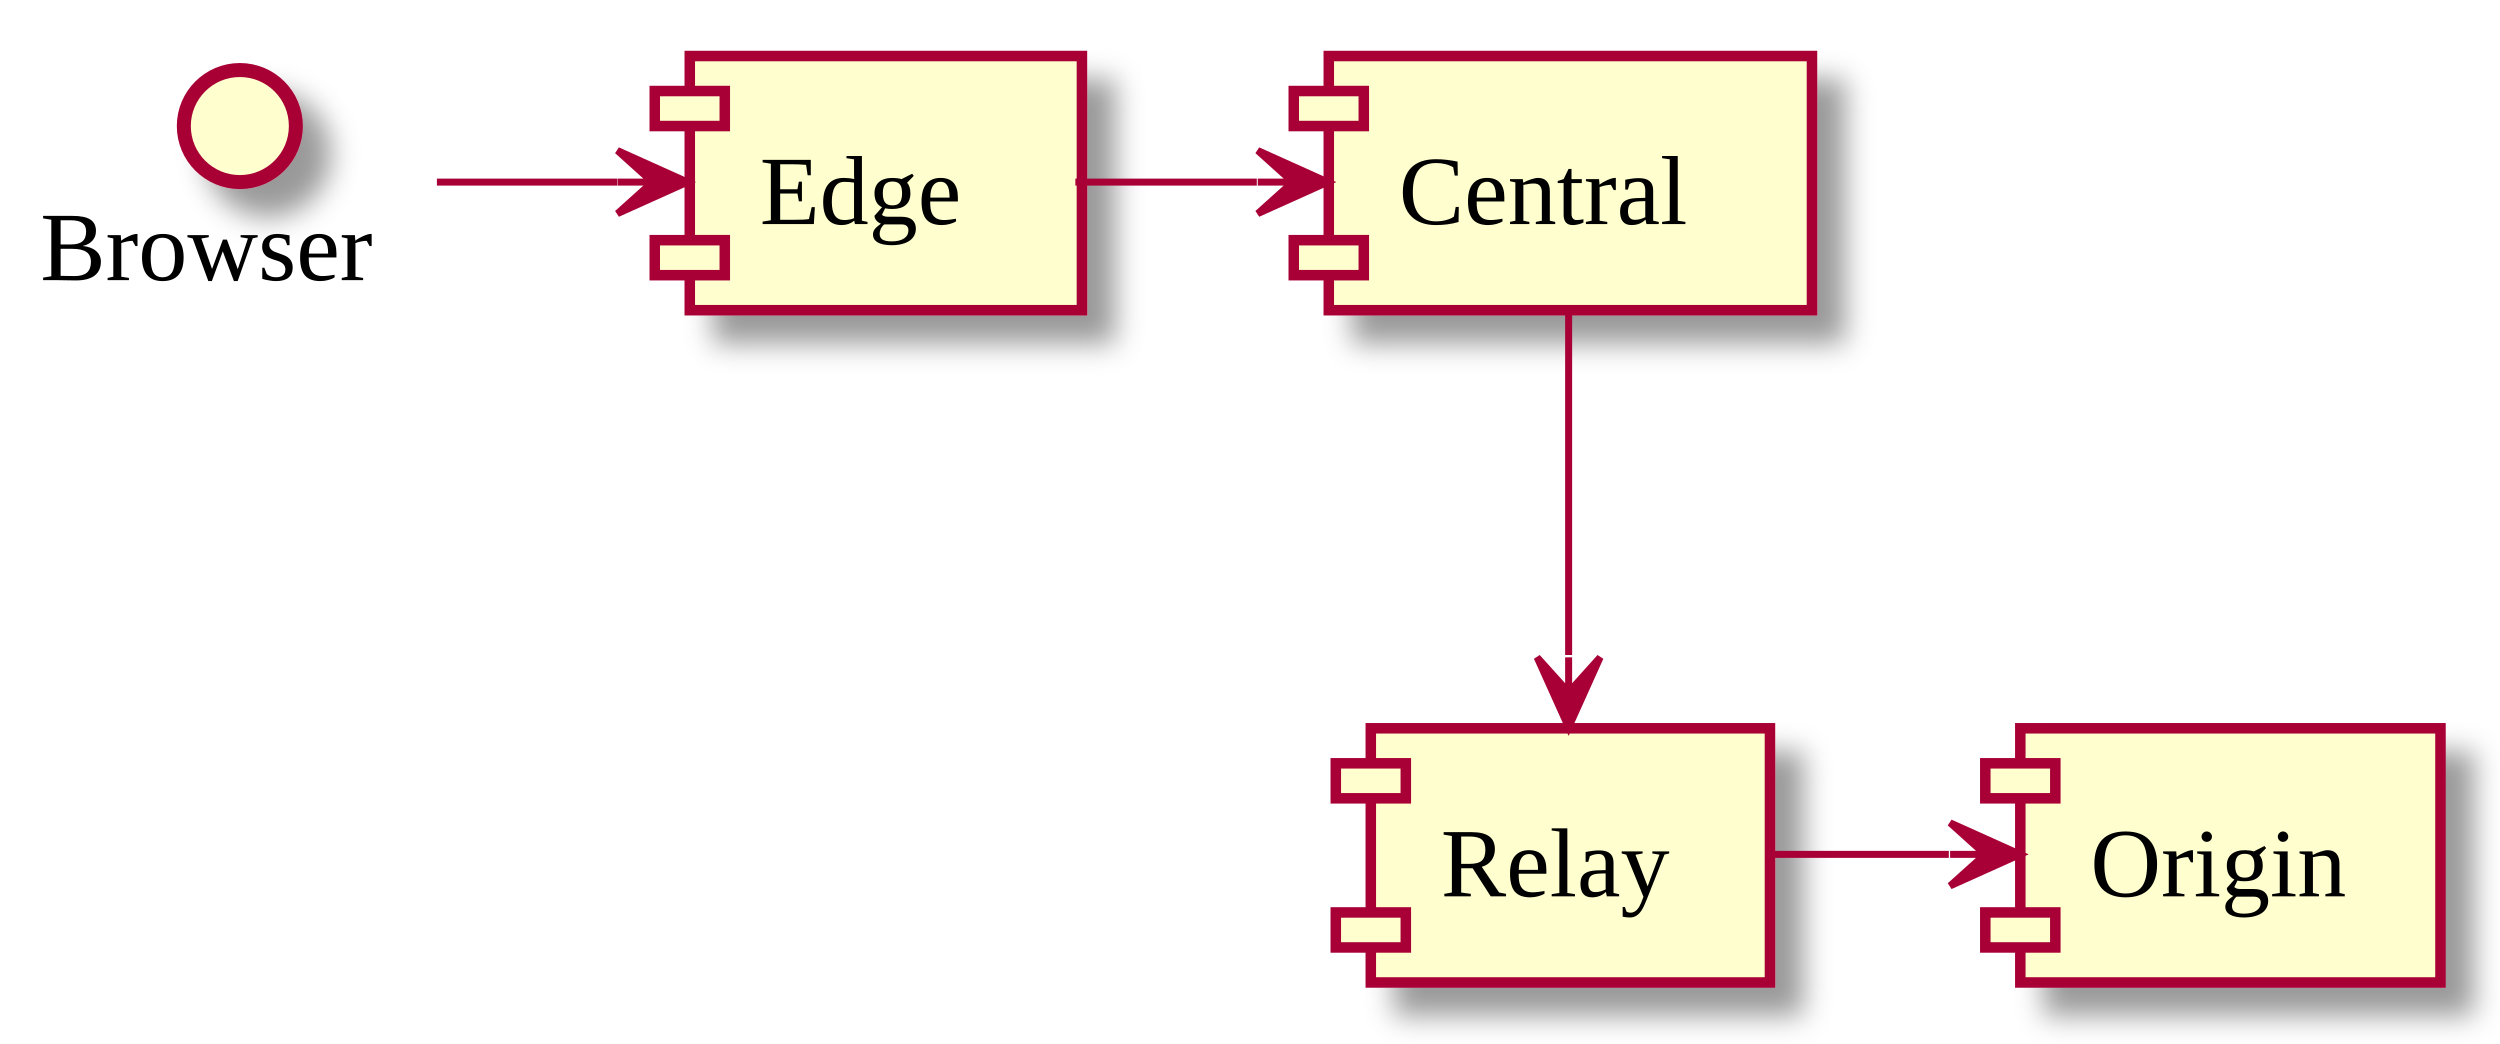
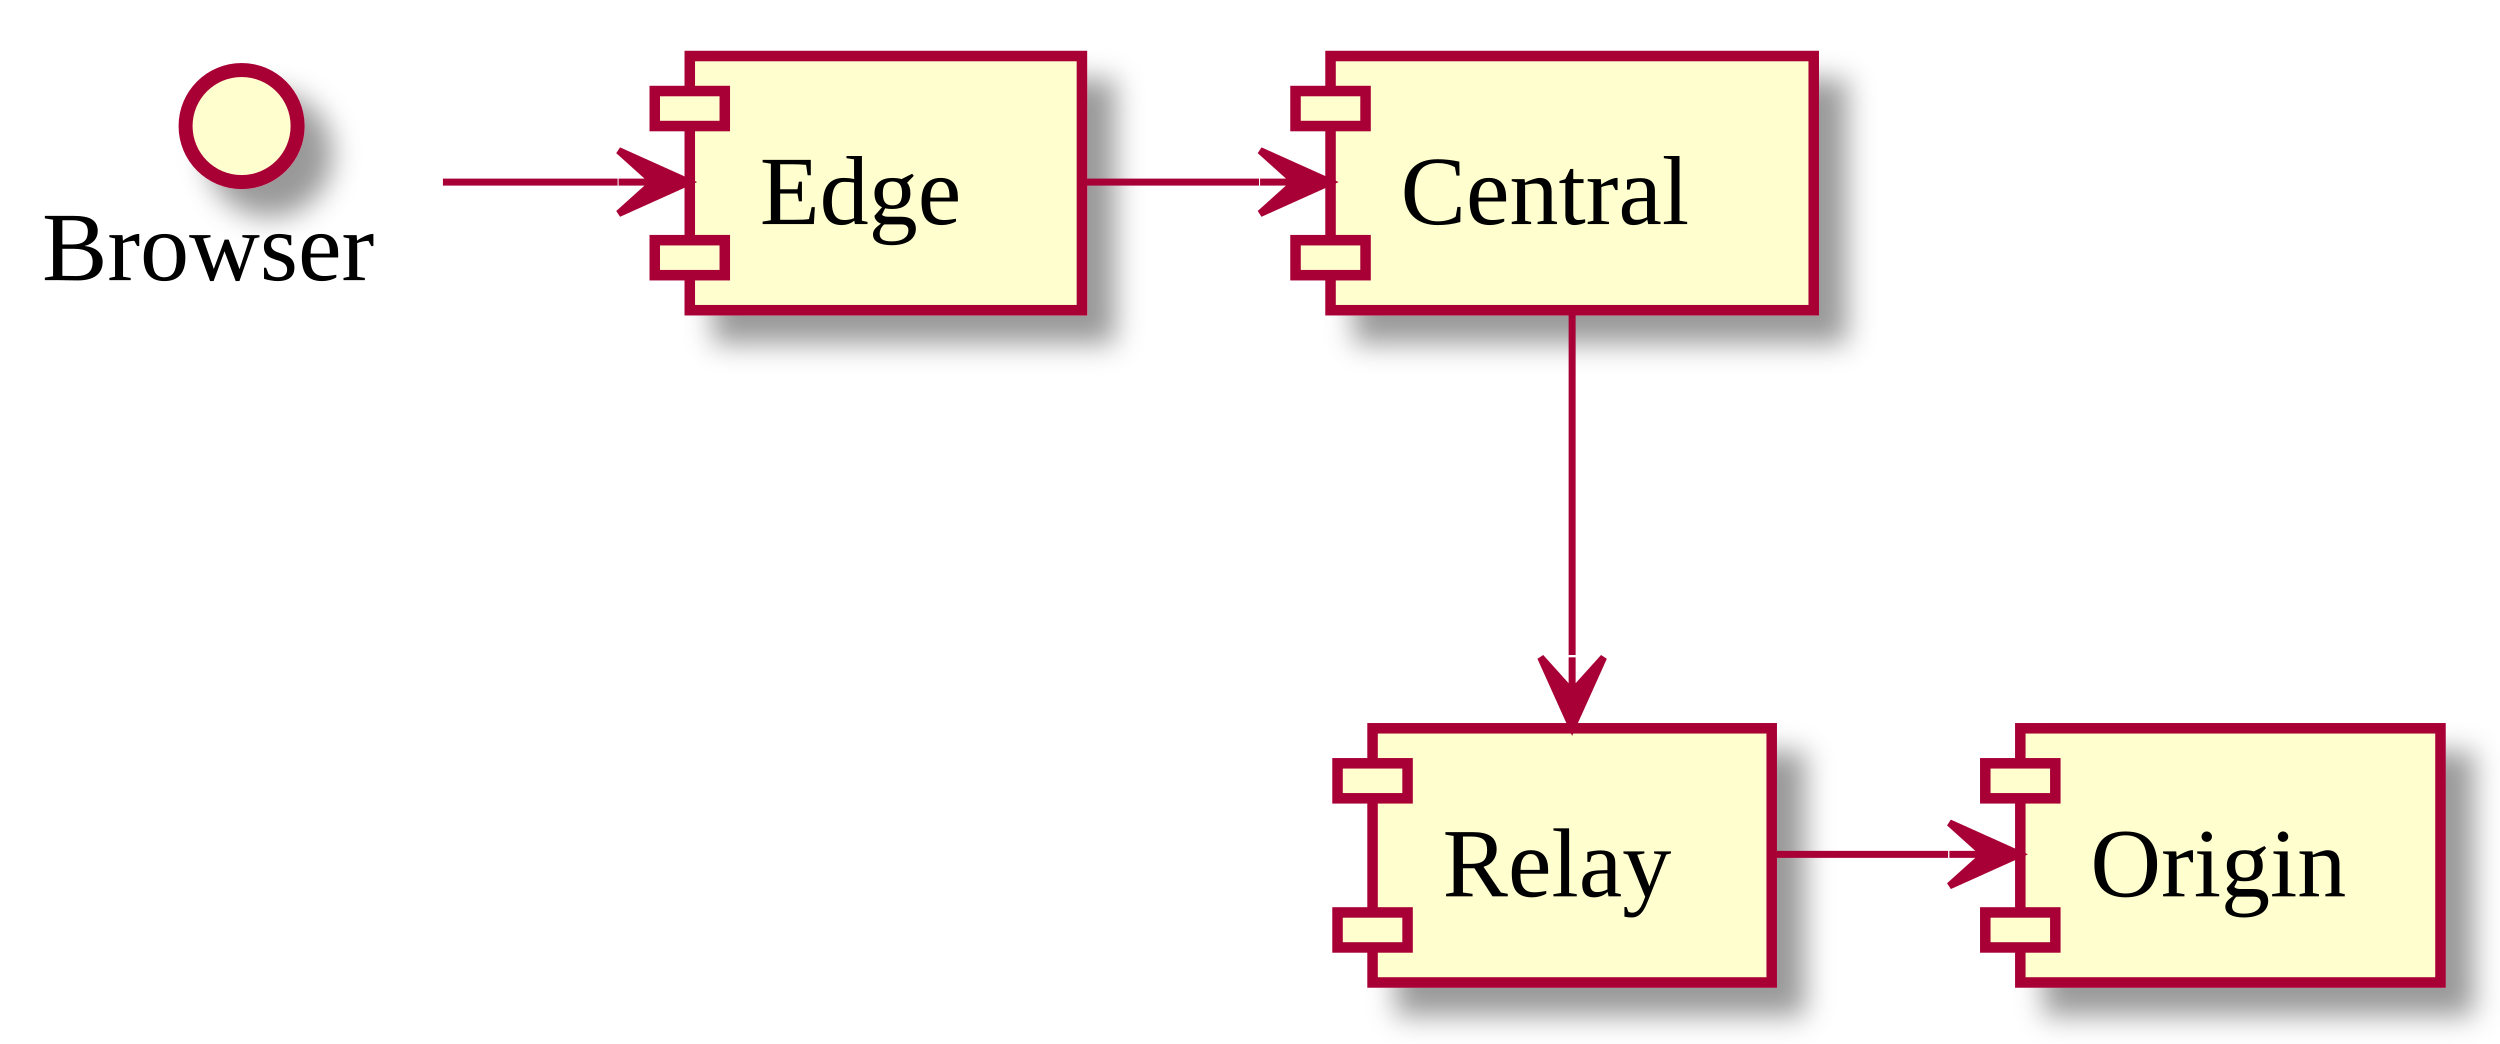
<svg xmlns="http://www.w3.org/2000/svg" height="149pt" style="width:357px;height:149px;" version="1.1" viewBox="0 0 357 149" width="357pt">
  <defs>
    <filter height="300%" id="f1" width="300%" x="-1" y="-1">
      <feGaussianBlur result="blurOut" stdDeviation="2" />
      <feColorMatrix in="blurOut" result="blurOut2" type="matrix" values="0 0 0 0 0 0 0 0 0 0 0 0 0 0 0 0 0 0 .4 0" />
      <feOffset dx="4" dy="4" in="blurOut2" result="blurOut3" />
      <feBlend in="SourceGraphic" in2="blurOut3" mode="normal" />
    </filter>
  </defs>
  <g>
-     <ellipse cx="34.25" cy="18.0" fill="#FEFECE" filter="url(#f1)" rx="8.0" ry="8.0" style="stroke: #A80036; stroke-width: 2.0;" />
-     <text fill="#000000" font-size="14" lengthAdjust="spacingAndGlyphs" textLength="57.0" x="5.75" y="40.0">Browser</text>
+     <ellipse cx="34.5" cy="18.0" fill="#FEFECE" filter="url(#f1)" rx="8.0" ry="8.0" style="stroke: #A80036; stroke-width: 2.0;" />
+     <text fill="#000000" font-size="14" lengthAdjust="spacingAndGlyphs" textLength="57.0" x="6.0" y="40.0">Browser</text>
    <rect fill="#FEFECE" filter="url(#f1)" height="36.297" style="stroke: #A80036; stroke-width: 1.5;" width="56.0" x="98.5" y="8.0" />
    <rect fill="#FEFECE" height="5.0" style="stroke: #A80036; stroke-width: 1.5;" width="10.0" x="93.5" y="13.0" />
    <rect fill="#FEFECE" height="5.0" style="stroke: #A80036; stroke-width: 1.5;" width="10.0" x="93.5" y="34.297" />
    <text fill="#000000" font-size="14" lengthAdjust="spacingAndGlyphs" textLength="36.0" x="108.5" y="32.0">Edge</text>
-     <rect fill="#FEFECE" filter="url(#f1)" height="36.297" style="stroke: #A80036; stroke-width: 1.5;" width="69.0" x="189.75" y="8.0" />
-     <rect fill="#FEFECE" height="5.0" style="stroke: #A80036; stroke-width: 1.5;" width="10.0" x="184.75" y="13.0" />
-     <rect fill="#FEFECE" height="5.0" style="stroke: #A80036; stroke-width: 1.5;" width="10.0" x="184.75" y="34.297" />
-     <text fill="#000000" font-size="14" lengthAdjust="spacingAndGlyphs" textLength="49.0" x="199.75" y="32.0">Central</text>
-     <rect fill="#FEFECE" filter="url(#f1)" height="36.297" style="stroke: #A80036; stroke-width: 1.5;" width="57.0" x="195.75" y="104.0" />
-     <rect fill="#FEFECE" height="5.0" style="stroke: #A80036; stroke-width: 1.5;" width="10.0" x="190.75" y="109.0" />
-     <rect fill="#FEFECE" height="5.0" style="stroke: #A80036; stroke-width: 1.5;" width="10.0" x="190.75" y="130.297" />
-     <text fill="#000000" font-size="14" lengthAdjust="spacingAndGlyphs" textLength="37.0" x="205.75" y="128.0">Relay</text>
+     <rect fill="#FEFECE" filter="url(#f1)" height="36.297" style="stroke: #A80036; stroke-width: 1.5;" width="69.0" x="190.0" y="8.0" />
+     <rect fill="#FEFECE" height="5.0" style="stroke: #A80036; stroke-width: 1.5;" width="10.0" x="185.0" y="13.0" />
+     <rect fill="#FEFECE" height="5.0" style="stroke: #A80036; stroke-width: 1.5;" width="10.0" x="185.0" y="34.297" />
+     <text fill="#000000" font-size="14" lengthAdjust="spacingAndGlyphs" textLength="49.0" x="200.0" y="32.0">Central</text>
+     <rect fill="#FEFECE" filter="url(#f1)" height="36.297" style="stroke: #A80036; stroke-width: 1.5;" width="57.0" x="196.0" y="104.0" />
+     <rect fill="#FEFECE" height="5.0" style="stroke: #A80036; stroke-width: 1.5;" width="10.0" x="191.0" y="109.0" />
+     <rect fill="#FEFECE" height="5.0" style="stroke: #A80036; stroke-width: 1.5;" width="10.0" x="191.0" y="130.297" />
+     <text fill="#000000" font-size="14" lengthAdjust="spacingAndGlyphs" textLength="37.0" x="206.0" y="128.0">Relay</text>
    <rect fill="#FEFECE" filter="url(#f1)" height="36.297" style="stroke: #A80036; stroke-width: 1.5;" width="60.0" x="288.5" y="104.0" />
    <rect fill="#FEFECE" height="5.0" style="stroke: #A80036; stroke-width: 1.5;" width="10.0" x="283.5" y="109.0" />
    <rect fill="#FEFECE" height="5.0" style="stroke: #A80036; stroke-width: 1.5;" width="10.0" x="283.5" y="130.297" />
    <text fill="#000000" font-size="14" lengthAdjust="spacingAndGlyphs" textLength="40.0" x="298.5" y="128.0">Origin</text>
-     <path d="M62.391,26 C70.963,26 79.535,26 88.108,26 " fill="none" style="stroke: #A80036; stroke-width: 1.0;" />
-     <polygon fill="#A80036" points="98.171,26.0,88.171,21.5,93.171,26.0,88.171,26.0,88.171,26.0,88.171,26.0,93.171,26.0,88.171,30.5,98.171,26.0,98.171,26.0" style="stroke: #A80036; stroke-width: 1.0;" />
-     <path d="M153.562,26 C162.198,26 170.834,26 179.469,26 " fill="none" style="stroke: #A80036; stroke-width: 1.0;" />
-     <polygon fill="#A80036" points="189.607,26.0,179.607,21.5,184.607,26.0,179.607,26.0,179.607,26.0,179.607,26.0,184.607,26.0,179.607,30.5,189.607,26.0,189.607,26.0" style="stroke: #A80036; stroke-width: 1.0;" />
-     <path d="M224,44.241 C224,58.022 224,77.6 224,93.535 " fill="none" style="stroke: #A80036; stroke-width: 1.0;" />
-     <polygon fill="#A80036" points="224.0,103.868,228.5,93.868,224.0,98.868,224.0,93.868,224.0,93.868,224.0,93.868,224.0,98.868,219.5,93.868,224.0,103.868,224.0,103.868" style="stroke: #A80036; stroke-width: 1.0;" />
-     <path d="M252.273,122 C260.947,122 269.62,122 278.293,122 " fill="none" style="stroke: #A80036; stroke-width: 1.0;" />
-     <polygon fill="#A80036" points="288.474,122.0,278.474,117.5,283.474,122.0,278.474,122,278.474,122,278.474,122,283.474,122.0,278.474,126.5,288.474,122.0,288.474,122.0" style="stroke: #A80036; stroke-width: 1.0;" />
+     <path d="M63.25,26 C71.564,26 79.878,26 88.192,26 " fill="none" style="stroke: #A80036; stroke-width: 1.0;" />
+     <polygon fill="#A80036" points="98.334,26.0,88.334,21.5,93.334,26.0,88.334,26.0,88.334,26.0,88.334,26.0,93.334,26.0,88.334,30.5,98.334,26.0,98.334,26.0" style="stroke: #A80036; stroke-width: 1.0;" />
+     <path d="M154.828,26 C163.148,26 171.468,26 179.788,26 " fill="none" style="stroke: #A80036; stroke-width: 1.0;" />
+     <polygon fill="#A80036" points="189.936,26.0,179.936,21.5,184.936,26.0,179.936,26.0,179.936,26.0,179.936,26.0,184.936,26.0,179.936,30.5,189.936,26.0,189.936,26.0" style="stroke: #A80036; stroke-width: 1.0;" />
+     <path d="M224.5,44.241 C224.5,58.022 224.5,77.6 224.5,93.535 " fill="none" style="stroke: #A80036; stroke-width: 1.0;" />
+     <polygon fill="#A80036" points="224.5,103.868,229.0,93.868,224.5,98.868,224.5,93.868,224.5,93.868,224.5,93.868,224.5,98.868,220.0,93.868,224.5,103.868,224.5,103.868" style="stroke: #A80036; stroke-width: 1.0;" />
+     <path d="M253.141,122 C261.49,122 269.839,122 278.189,122 " fill="none" style="stroke: #A80036; stroke-width: 1.0;" />
+     <polygon fill="#A80036" points="288.373,122.0,278.373,117.5,283.373,122.0,278.373,122,278.373,122,278.373,122,283.373,122.0,278.373,126.5,288.373,122.0,288.373,122.0" style="stroke: #A80036; stroke-width: 1.0;" />
  </g>
</svg>
